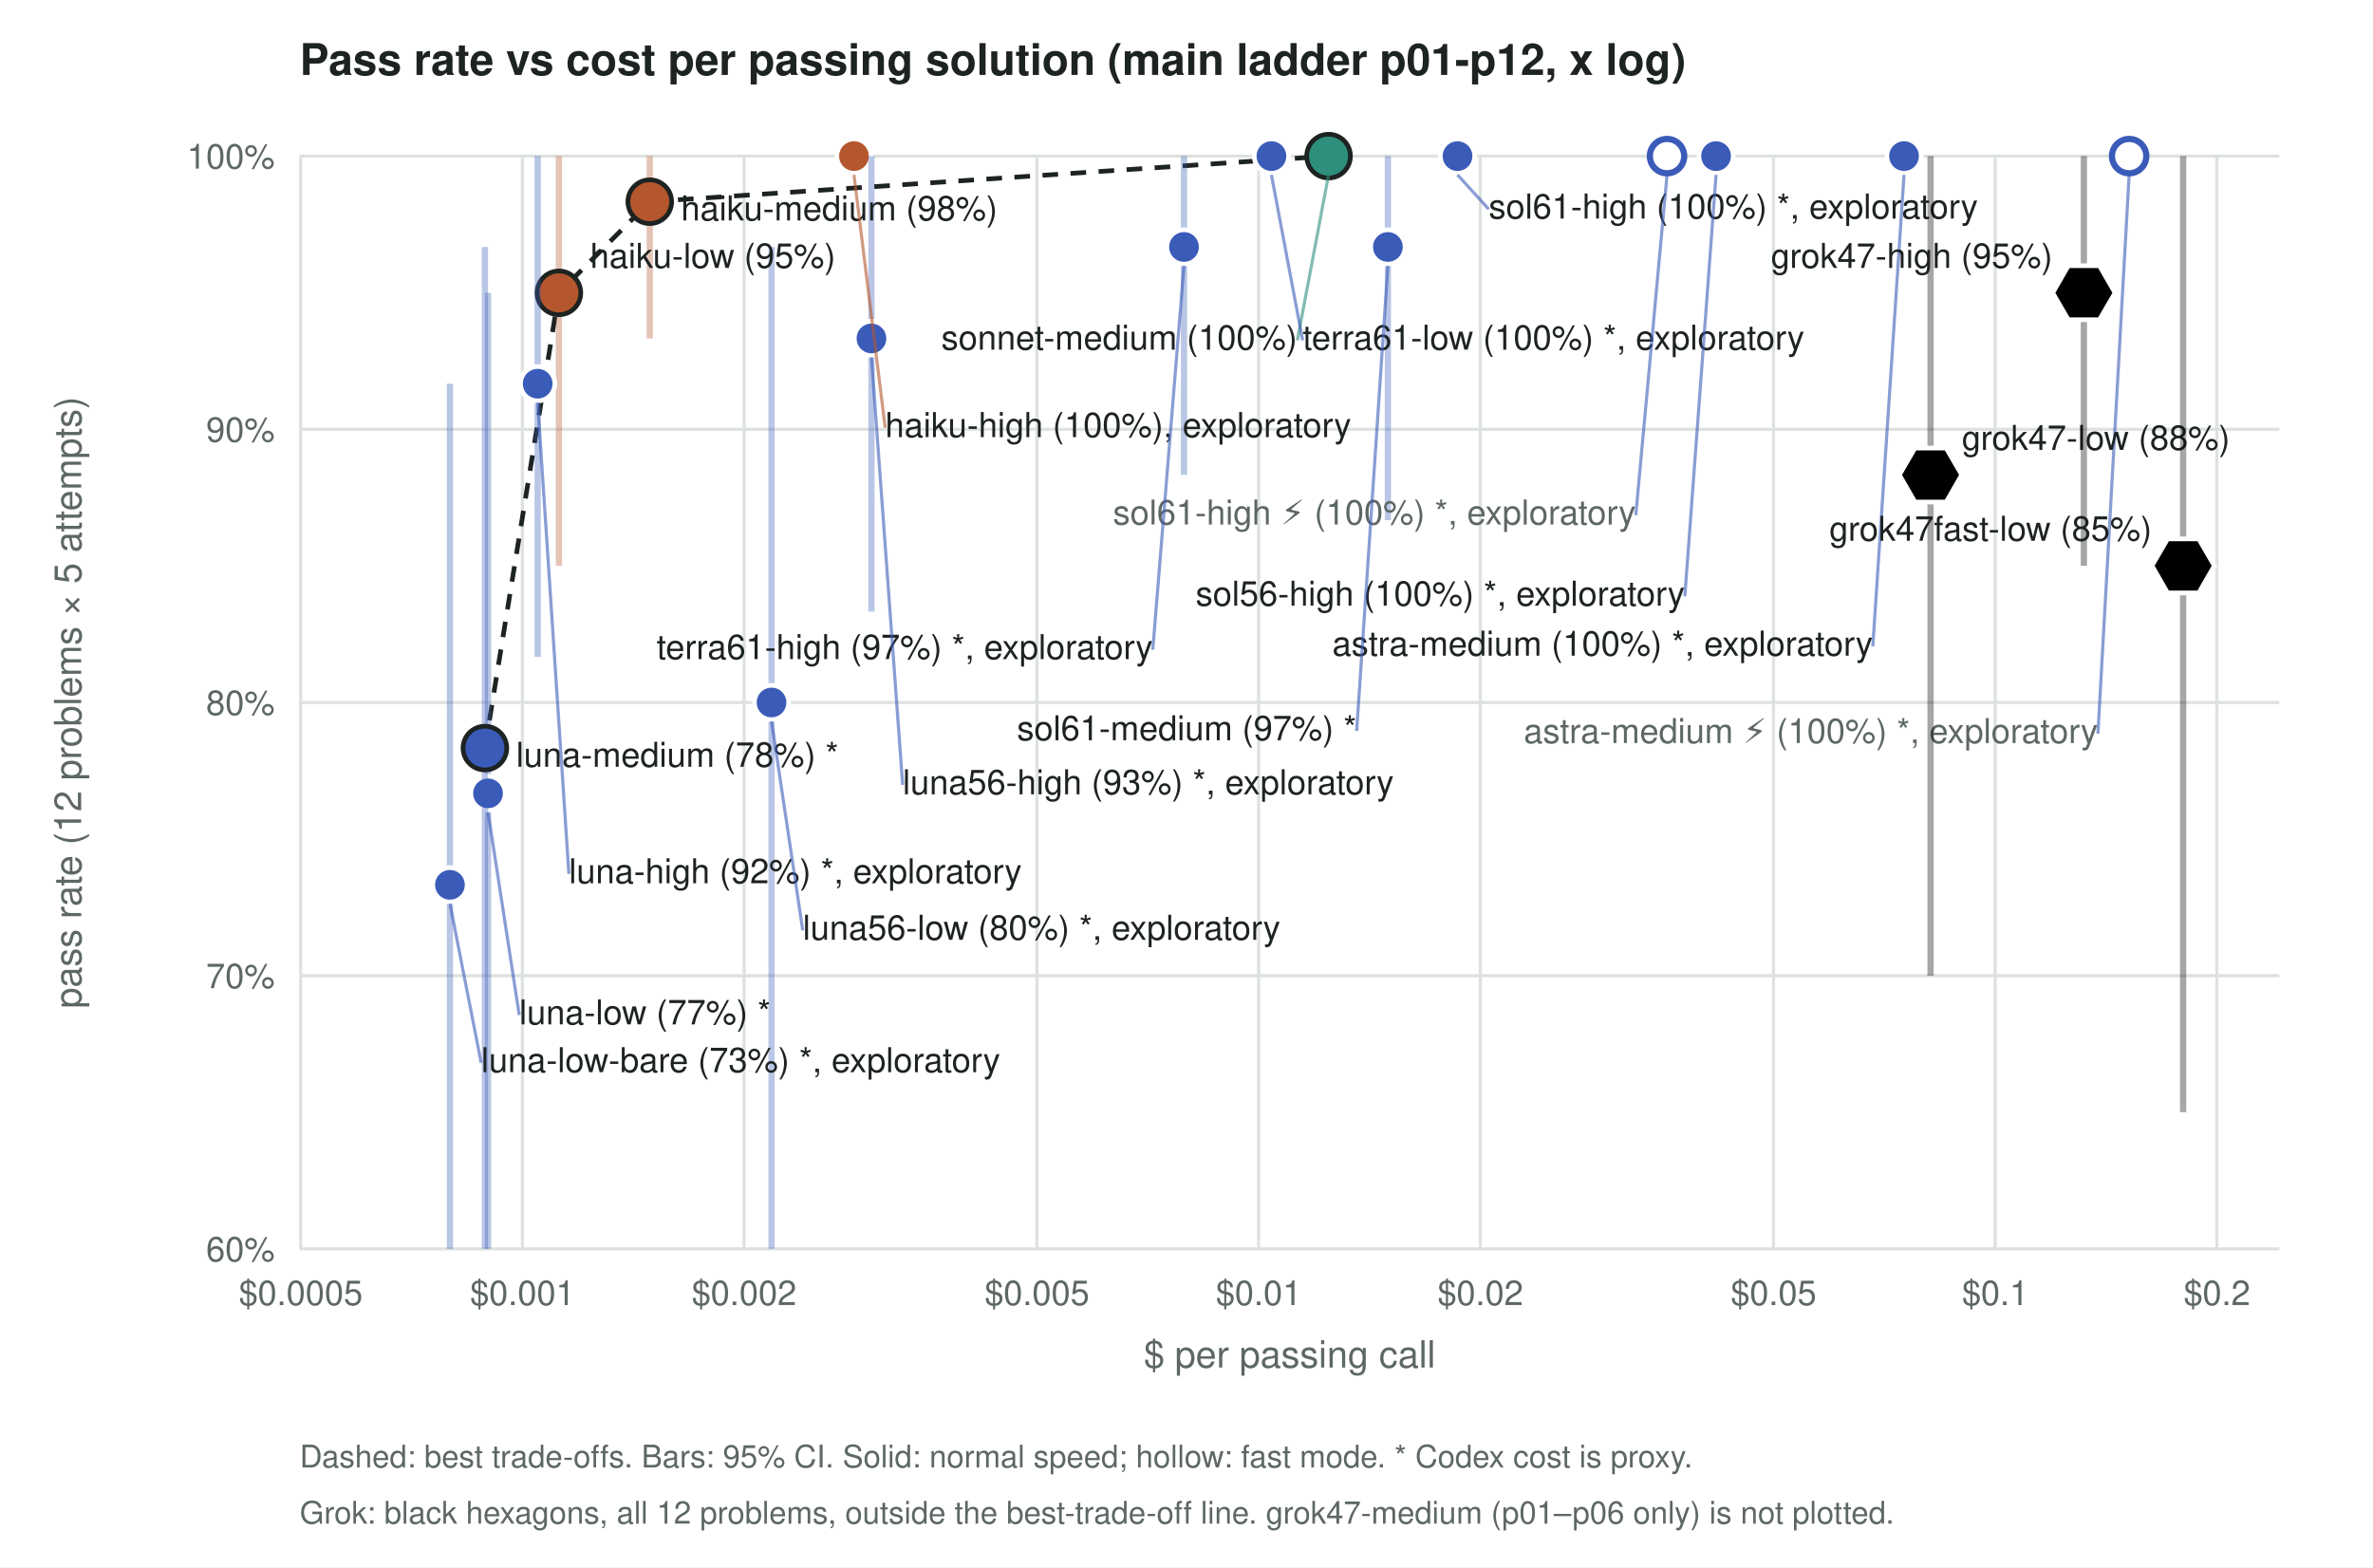
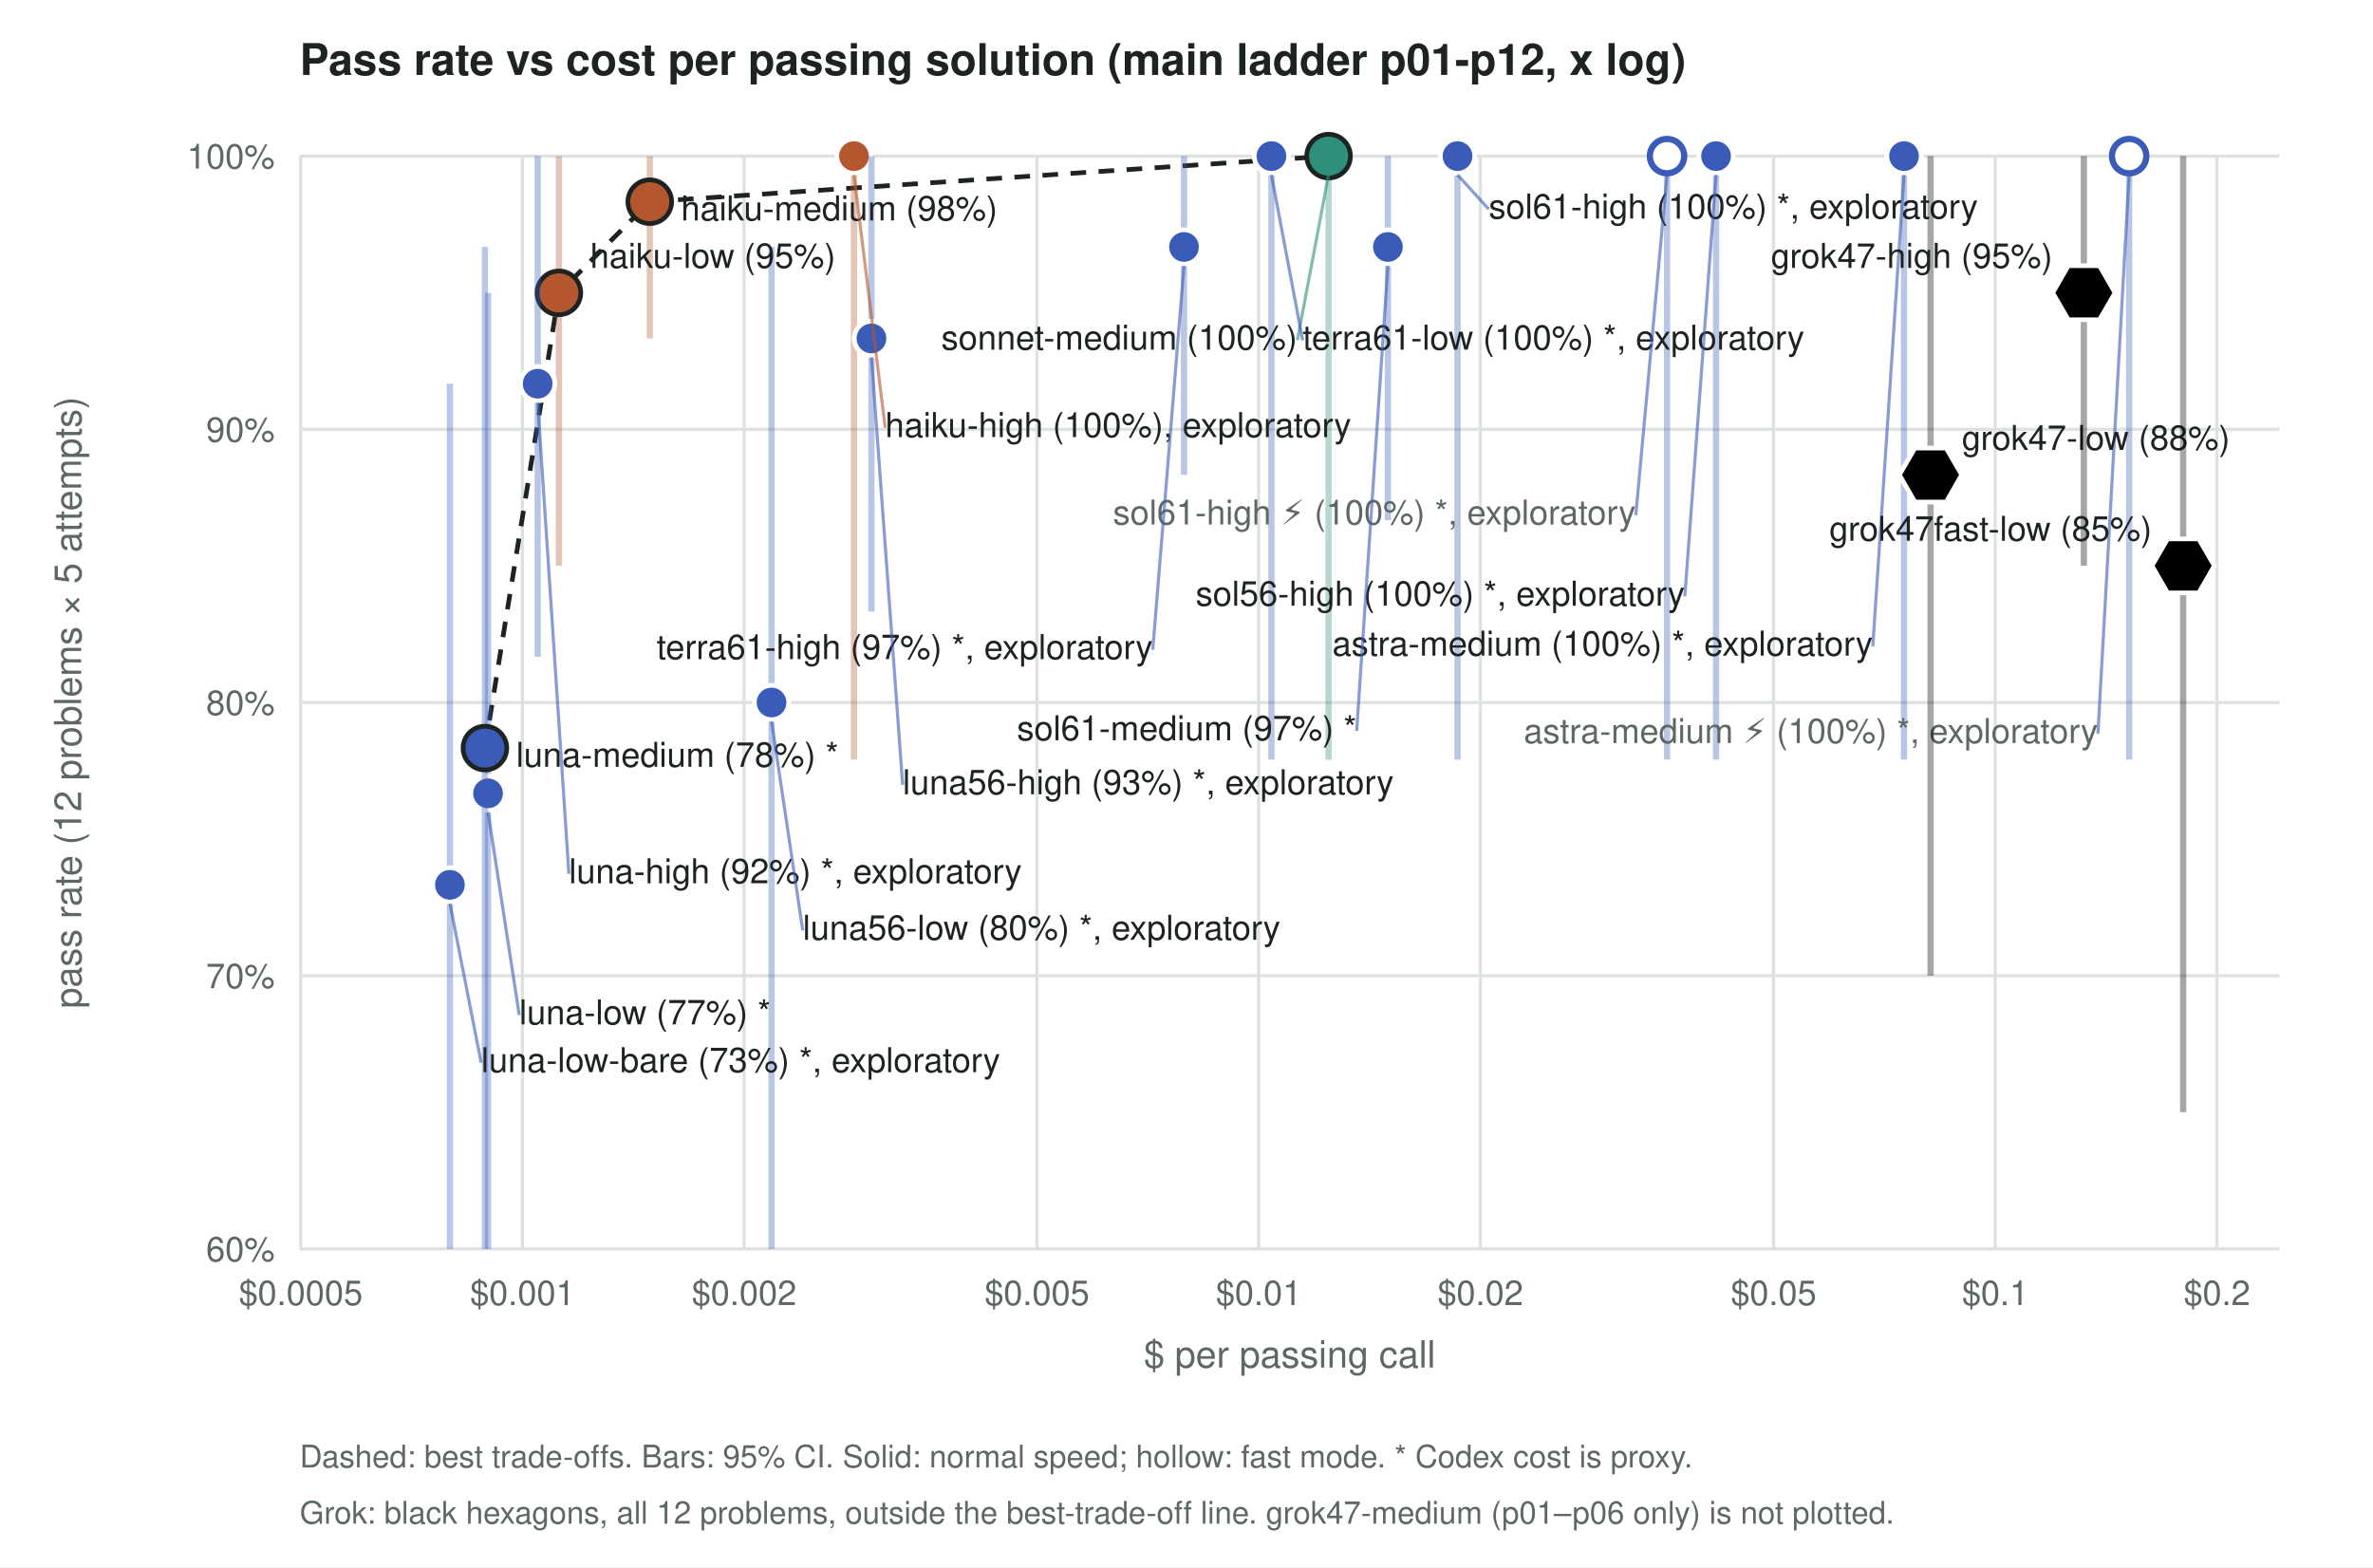
<svg xmlns="http://www.w3.org/2000/svg" viewBox="0 0 760 502" width="760" height="502" font-family="Hanken Grotesk, -apple-system, Segoe UI, Helvetica, Arial, sans-serif" font-size="12">
  <rect width="760" height="502" fill="var(--panel,#ffffff)" />
  <text x="96.0" y="24.0" font-size="14" text-anchor="start" style="fill:var(--fg,#1d2321)" font-weight="600">Pass rate vs cost per passing solution (main ladder p01-p12, x log)</text>
  <line x1="96" x2="730" y1="400.0" y2="400.0" stroke="var(--line,#dde2de)" />
  <text x="88.0" y="404.0" font-size="11" text-anchor="end" style="fill:var(--muted,#5d6763)" font-weight="normal">60%</text>
  <line x1="96" x2="730" y1="312.5" y2="312.5" stroke="var(--line,#dde2de)" />
  <text x="88.0" y="316.5" font-size="11" text-anchor="end" style="fill:var(--muted,#5d6763)" font-weight="normal">70%</text>
  <line x1="96" x2="730" y1="225.0" y2="225.0" stroke="var(--line,#dde2de)" />
  <text x="88.0" y="229.0" font-size="11" text-anchor="end" style="fill:var(--muted,#5d6763)" font-weight="normal">80%</text>
  <line x1="96" x2="730" y1="137.5" y2="137.5" stroke="var(--line,#dde2de)" />
  <text x="88.0" y="141.5" font-size="11" text-anchor="end" style="fill:var(--muted,#5d6763)" font-weight="normal">90%</text>
  <line x1="96" x2="730" y1="50.0" y2="50.0" stroke="var(--line,#dde2de)" />
  <text x="88.0" y="54.0" font-size="11" text-anchor="end" style="fill:var(--muted,#5d6763)" font-weight="normal">100%</text>
  <line x1="96.3" x2="96.3" y1="50" y2="400" stroke="var(--line,#dde2de)" />
  <text x="96.3" y="418.0" font-size="11" text-anchor="middle" style="fill:var(--muted,#5d6763)" font-weight="normal">$0.0005</text>
  <line x1="167.3" x2="167.3" y1="50" y2="400" stroke="var(--line,#dde2de)" />
  <text x="167.3" y="418.0" font-size="11" text-anchor="middle" style="fill:var(--muted,#5d6763)" font-weight="normal">$0.001</text>
  <line x1="238.3" x2="238.3" y1="50" y2="400" stroke="var(--line,#dde2de)" />
  <text x="238.3" y="418.0" font-size="11" text-anchor="middle" style="fill:var(--muted,#5d6763)" font-weight="normal">$0.002</text>
  <line x1="332.1" x2="332.1" y1="50" y2="400" stroke="var(--line,#dde2de)" />
  <text x="332.1" y="418.0" font-size="11" text-anchor="middle" style="fill:var(--muted,#5d6763)" font-weight="normal">$0.005</text>
  <line x1="403.1" x2="403.1" y1="50" y2="400" stroke="var(--line,#dde2de)" />
  <text x="403.1" y="418.0" font-size="11" text-anchor="middle" style="fill:var(--muted,#5d6763)" font-weight="normal">$0.01</text>
  <line x1="474.1" x2="474.1" y1="50" y2="400" stroke="var(--line,#dde2de)" />
  <text x="474.1" y="418.0" font-size="11" text-anchor="middle" style="fill:var(--muted,#5d6763)" font-weight="normal">$0.02</text>
  <line x1="568.0" x2="568.0" y1="50" y2="400" stroke="var(--line,#dde2de)" />
  <text x="568.0" y="418.0" font-size="11" text-anchor="middle" style="fill:var(--muted,#5d6763)" font-weight="normal">$0.05</text>
  <line x1="639.0" x2="639.0" y1="50" y2="400" stroke="var(--line,#dde2de)" />
  <text x="639.0" y="418.0" font-size="11" text-anchor="middle" style="fill:var(--muted,#5d6763)" font-weight="normal">$0.1</text>
  <line x1="710.0" x2="710.0" y1="50" y2="400" stroke="var(--line,#dde2de)" />
  <text x="710.0" y="418.0" font-size="11" text-anchor="middle" style="fill:var(--muted,#5d6763)" font-weight="normal">$0.2</text>
  <text x="413.0" y="438.0" font-size="12" text-anchor="middle" style="fill:var(--muted,#5d6763)" font-weight="normal">$ per passing call</text>
  <text x="26.0" y="225.0" font-size="12" text-anchor="middle" style="fill:var(--muted,#5d6763)" font-weight="normal" transform="rotate(-90 26 225.0)">pass rate (12 problems × 5 attempts)</text>
  <polyline points="155.3,239.6 179.0,93.8 208.1,64.6 425.5,50.0" fill="none" stroke="var(--fg,#1d2321)" stroke-width="1.5" stroke-dasharray="5 4" />
  <line x1="179.0" x2="179.0" y1="181.2" y2="50.0" stroke="var(--claude,#b4572e)" stroke-width="2" opacity="0.35" />
  <circle cx="179.0" cy="93.8" r="7" fill="var(--claude,#b4572e)" stroke="var(--fg,#1d2321)" stroke-width="1.5" />
  <line x1="208.1" x2="208.1" y1="108.4" y2="50.0" stroke="var(--claude,#b4572e)" stroke-width="2" opacity="0.35" />
  <circle cx="208.1" cy="64.6" r="7" fill="var(--claude,#b4572e)" stroke="var(--fg,#1d2321)" stroke-width="1.5" />
-   <line x1="425.5" x2="425.5" y1="50.0" y2="50.0" stroke="var(--sonnet,#2f8f7d)" stroke-width="2" opacity="0.35" />
+   <line x1="425.5" x2="425.5" y1="243.3" y2="50.0" stroke="var(--sonnet,#2f8f7d)" stroke-width="2" opacity="0.35" />
  <circle cx="425.5" cy="50.0" r="7" fill="var(--sonnet,#2f8f7d)" stroke="var(--fg,#1d2321)" stroke-width="1.5" />
  <line x1="156.3" x2="156.3" y1="400.0" y2="93.8" stroke="var(--codex,#3a5bb8)" stroke-width="2" opacity="0.35" />
  <circle cx="156.3" cy="254.1" r="5.5" fill="var(--codex,#3a5bb8)" stroke="var(--panel,#ffffff)" stroke-width="1.5" />
  <line x1="155.3" x2="155.3" y1="400.0" y2="79.1" stroke="var(--codex,#3a5bb8)" stroke-width="2" opacity="0.35" />
  <circle cx="155.3" cy="239.6" r="7" fill="var(--codex,#3a5bb8)" stroke="var(--fg,#1d2321)" stroke-width="1.5" />
  <line x1="444.5" x2="444.5" y1="166.6" y2="50.0" stroke="var(--codex,#3a5bb8)" stroke-width="2" opacity="0.35" />
  <circle cx="444.5" cy="79.1" r="5.5" fill="var(--codex,#3a5bb8)" stroke="var(--panel,#ffffff)" stroke-width="1.5" />
-   <line x1="609.8" x2="609.8" y1="50.0" y2="50.0" stroke="var(--codex,#3a5bb8)" stroke-width="2" opacity="0.35" />
+   <line x1="609.8" x2="609.8" y1="243.3" y2="50.0" stroke="var(--codex,#3a5bb8)" stroke-width="2" opacity="0.35" />
  <circle cx="609.8" cy="50.0" r="5.5" fill="var(--codex,#3a5bb8)" stroke="var(--panel,#ffffff)" stroke-width="1.5" />
-   <line x1="681.9" x2="681.9" y1="50.0" y2="50.0" stroke="var(--codex,#3a5bb8)" stroke-width="2" opacity="0.35" />
+   <line x1="681.9" x2="681.9" y1="243.3" y2="50.0" stroke="var(--codex,#3a5bb8)" stroke-width="2" opacity="0.35" />
  <circle cx="681.9" cy="50.0" r="5.5" fill="var(--panel,#ffffff)" stroke="var(--codex,#3a5bb8)" stroke-width="2" />
-   <line x1="273.5" x2="273.5" y1="50.0" y2="50.0" stroke="var(--claude,#b4572e)" stroke-width="2" opacity="0.35" />
+   <line x1="273.5" x2="273.5" y1="243.3" y2="50.0" stroke="var(--claude,#b4572e)" stroke-width="2" opacity="0.35" />
  <circle cx="273.5" cy="50.0" r="5.5" fill="var(--claude,#b4572e)" stroke="var(--panel,#ffffff)" stroke-width="1.5" />
  <line x1="172.2" x2="172.2" y1="210.4" y2="50.0" stroke="var(--codex,#3a5bb8)" stroke-width="2" opacity="0.35" />
  <circle cx="172.2" cy="122.9" r="5.5" fill="var(--codex,#3a5bb8)" stroke="var(--panel,#ffffff)" stroke-width="1.5" />
  <line x1="144.1" x2="144.1" y1="400.0" y2="122.9" stroke="var(--codex,#3a5bb8)" stroke-width="2" opacity="0.35" />
  <circle cx="144.1" cy="283.4" r="5.5" fill="var(--codex,#3a5bb8)" stroke="var(--panel,#ffffff)" stroke-width="1.5" />
  <line x1="279.1" x2="279.1" y1="195.9" y2="50.0" stroke="var(--codex,#3a5bb8)" stroke-width="2" opacity="0.35" />
  <circle cx="279.1" cy="108.4" r="5.5" fill="var(--codex,#3a5bb8)" stroke="var(--panel,#ffffff)" stroke-width="1.5" />
  <line x1="247.1" x2="247.1" y1="400.0" y2="79.1" stroke="var(--codex,#3a5bb8)" stroke-width="2" opacity="0.35" />
  <circle cx="247.1" cy="225.0" r="5.5" fill="var(--codex,#3a5bb8)" stroke="var(--panel,#ffffff)" stroke-width="1.5" />
-   <line x1="549.6" x2="549.6" y1="50.0" y2="50.0" stroke="var(--codex,#3a5bb8)" stroke-width="2" opacity="0.35" />
+   <line x1="549.6" x2="549.6" y1="243.3" y2="50.0" stroke="var(--codex,#3a5bb8)" stroke-width="2" opacity="0.35" />
  <circle cx="549.6" cy="50.0" r="5.5" fill="var(--codex,#3a5bb8)" stroke="var(--panel,#ffffff)" stroke-width="1.5" />
-   <line x1="466.8" x2="466.8" y1="50.0" y2="50.0" stroke="var(--codex,#3a5bb8)" stroke-width="2" opacity="0.35" />
+   <line x1="466.8" x2="466.8" y1="243.3" y2="50.0" stroke="var(--codex,#3a5bb8)" stroke-width="2" opacity="0.35" />
  <circle cx="466.8" cy="50.0" r="5.5" fill="var(--codex,#3a5bb8)" stroke="var(--panel,#ffffff)" stroke-width="1.5" />
-   <line x1="533.9" x2="533.9" y1="50.0" y2="50.0" stroke="var(--codex,#3a5bb8)" stroke-width="2" opacity="0.35" />
+   <line x1="533.9" x2="533.9" y1="243.3" y2="50.0" stroke="var(--codex,#3a5bb8)" stroke-width="2" opacity="0.35" />
  <circle cx="533.9" cy="50.0" r="5.5" fill="var(--panel,#ffffff)" stroke="var(--codex,#3a5bb8)" stroke-width="2" />
  <line x1="379.2" x2="379.2" y1="152.1" y2="50.0" stroke="var(--codex,#3a5bb8)" stroke-width="2" opacity="0.35" />
  <circle cx="379.2" cy="79.1" r="5.5" fill="var(--codex,#3a5bb8)" stroke="var(--panel,#ffffff)" stroke-width="1.5" />
-   <line x1="407.2" x2="407.2" y1="50.0" y2="50.0" stroke="var(--codex,#3a5bb8)" stroke-width="2" opacity="0.35" />
+   <line x1="407.2" x2="407.2" y1="243.3" y2="50.0" stroke="var(--codex,#3a5bb8)" stroke-width="2" opacity="0.35" />
  <circle cx="407.2" cy="50.0" r="5.5" fill="var(--codex,#3a5bb8)" stroke="var(--panel,#ffffff)" stroke-width="1.5" />
  <line x1="425.5" x2="415.5" y1="56.0" y2="109.0" stroke="var(--sonnet,#2f8f7d)" stroke-width="1" opacity="0.6" />
  <text x="415.5" y="112.0" font-size="11" text-anchor="end" style="fill:var(--fg,#1d2321)" font-weight="normal">sonnet-medium (100%)</text>
  <text x="218.1" y="70.6" font-size="11" text-anchor="start" style="fill:var(--fg,#1d2321)" font-weight="normal">haiku-medium (98%)</text>
  <text x="189.0" y="85.8" font-size="11" text-anchor="start" style="fill:var(--fg,#1d2321)" font-weight="normal">haiku-low (95%)</text>
  <text x="165.3" y="245.6" font-size="11" text-anchor="start" style="fill:var(--fg,#1d2321)" font-weight="normal">luna-medium (78%) *</text>
  <line x1="273.5" x2="283.5" y1="56.0" y2="137.0" stroke="var(--claude,#b4572e)" stroke-width="1" opacity="0.6" />
  <text x="283.5" y="140.0" font-size="11" text-anchor="start" style="fill:var(--fg,#1d2321)" font-weight="normal">haiku-high (100%), exploratory</text>
  <line x1="407.2" x2="417.2" y1="56.0" y2="109.0" stroke="var(--codex,#3a5bb8)" stroke-width="1" opacity="0.6" />
  <text x="417.2" y="112.0" font-size="11" text-anchor="start" style="fill:var(--fg,#1d2321)" font-weight="normal">terra61-low (100%) *, exploratory</text>
  <line x1="466.8" x2="476.8" y1="56.0" y2="67.0" stroke="var(--codex,#3a5bb8)" stroke-width="1" opacity="0.6" />
  <text x="476.8" y="70.0" font-size="11" text-anchor="start" style="fill:var(--fg,#1d2321)" font-weight="normal">sol61-high (100%) *, exploratory</text>
  <line x1="533.9" x2="523.9" y1="56.0" y2="165.0" stroke="var(--codex,#3a5bb8)" stroke-width="1" opacity="0.6" />
  <text x="523.9" y="168.0" font-size="11" text-anchor="end" style="fill:var(--muted,#5d6763)" font-weight="normal">sol61-high ⚡ (100%) *, exploratory</text>
  <line x1="549.6" x2="539.6" y1="56.0" y2="191.0" stroke="var(--codex,#3a5bb8)" stroke-width="1" opacity="0.6" />
  <text x="539.6" y="194.0" font-size="11" text-anchor="end" style="fill:var(--fg,#1d2321)" font-weight="normal">sol56-high (100%) *, exploratory</text>
  <line x1="609.8" x2="599.8" y1="56.0" y2="207.0" stroke="var(--codex,#3a5bb8)" stroke-width="1" opacity="0.6" />
  <text x="599.8" y="210.0" font-size="11" text-anchor="end" style="fill:var(--fg,#1d2321)" font-weight="normal">astra-medium (100%) *, exploratory</text>
  <line x1="681.9" x2="671.9" y1="56.0" y2="235.0" stroke="var(--codex,#3a5bb8)" stroke-width="1" opacity="0.6" />
  <text x="671.9" y="238.0" font-size="11" text-anchor="end" style="fill:var(--muted,#5d6763)" font-weight="normal">astra-medium ⚡ (100%) *, exploratory</text>
  <line x1="379.2" x2="369.2" y1="85.1" y2="208.1" stroke="var(--codex,#3a5bb8)" stroke-width="1" opacity="0.6" />
  <text x="369.2" y="211.1" font-size="11" text-anchor="end" style="fill:var(--fg,#1d2321)" font-weight="normal">terra61-high (97%) *, exploratory</text>
  <line x1="444.5" x2="434.5" y1="85.1" y2="234.1" stroke="var(--codex,#3a5bb8)" stroke-width="1" opacity="0.6" />
  <text x="434.5" y="237.1" font-size="11" text-anchor="end" style="fill:var(--fg,#1d2321)" font-weight="normal">sol61-medium (97%) *</text>
  <line x1="279.1" x2="289.1" y1="114.4" y2="251.4" stroke="var(--codex,#3a5bb8)" stroke-width="1" opacity="0.6" />
  <text x="289.1" y="254.4" font-size="11" text-anchor="start" style="fill:var(--fg,#1d2321)" font-weight="normal">luna56-high (93%) *, exploratory</text>
  <line x1="172.2" x2="182.2" y1="128.9" y2="279.9" stroke="var(--codex,#3a5bb8)" stroke-width="1" opacity="0.6" />
  <text x="182.2" y="282.9" font-size="11" text-anchor="start" style="fill:var(--fg,#1d2321)" font-weight="normal">luna-high (92%) *, exploratory</text>
  <line x1="247.1" x2="257.1" y1="231.0" y2="298.0" stroke="var(--codex,#3a5bb8)" stroke-width="1" opacity="0.6" />
  <text x="257.1" y="301.0" font-size="11" text-anchor="start" style="fill:var(--fg,#1d2321)" font-weight="normal">luna56-low (80%) *, exploratory</text>
  <line x1="156.3" x2="166.3" y1="260.1" y2="325.1" stroke="var(--codex,#3a5bb8)" stroke-width="1" opacity="0.6" />
  <text x="166.3" y="328.1" font-size="11" text-anchor="start" style="fill:var(--fg,#1d2321)" font-weight="normal">luna-low (77%) *</text>
  <line x1="144.1" x2="154.1" y1="289.4" y2="340.4" stroke="var(--codex,#3a5bb8)" stroke-width="1" opacity="0.6" />
  <text x="154.1" y="343.4" font-size="11" text-anchor="start" style="fill:var(--fg,#1d2321)" font-weight="normal">luna-low-bare (73%) *, exploratory</text>
  <line x1="618.3" x2="618.3" y1="312.5" y2="50.0" stroke="var(--grok,#000)" stroke-width="2" opacity="0.35" />
  <polygon points="628.3,152.1 623.3,160.8 613.3,160.8 608.3,152.1 613.3,143.5 623.3,143.5" fill="var(--grok,#000)" stroke="#fff" stroke-width="1.5" />
  <text x="628.3" y="144.1" font-size="11" text-anchor="start" style="fill:var(--fg,#1d2321)" font-weight="normal">grok47-low (88%)</text>
  <line x1="667.4" x2="667.4" y1="181.2" y2="50.0" stroke="var(--grok,#000)" stroke-width="2" opacity="0.35" />
  <polygon points="677.4,93.8 672.4,102.4 662.4,102.4 657.4,93.8 662.4,85.1 672.4,85.1" fill="var(--grok,#000)" stroke="#fff" stroke-width="1.5" />
  <text x="657.4" y="85.8" font-size="11" text-anchor="end" style="fill:var(--fg,#1d2321)" font-weight="normal">grok47-high (95%)</text>
  <line x1="699.2" x2="699.2" y1="356.2" y2="50.0" stroke="var(--grok,#000)" stroke-width="2" opacity="0.35" />
  <polygon points="709.2,181.2 704.2,189.9 694.2,189.9 689.2,181.2 694.2,172.6 704.2,172.6" fill="var(--grok,#000)" stroke="#fff" stroke-width="1.5" />
  <text x="689.2" y="173.2" font-size="11" text-anchor="end" style="fill:var(--fg,#1d2321)" font-weight="normal">grok47fast-low (85%)</text>
  <text x="96.0" y="470.0" font-size="10" text-anchor="start" style="fill:var(--muted,#5d6763)" font-weight="normal">Dashed: best trade-offs. Bars: 95% CI. Solid: normal speed; hollow: fast mode. * Codex cost is proxy.</text>
  <text x="96.0" y="488.0" font-size="10" text-anchor="start" style="fill:var(--muted,#5d6763)" font-weight="normal">Grok: black hexagons, all 12 problems, outside the best-trade-off line. grok47-medium (p01–p06 only) is not plotted.</text>
</svg>
